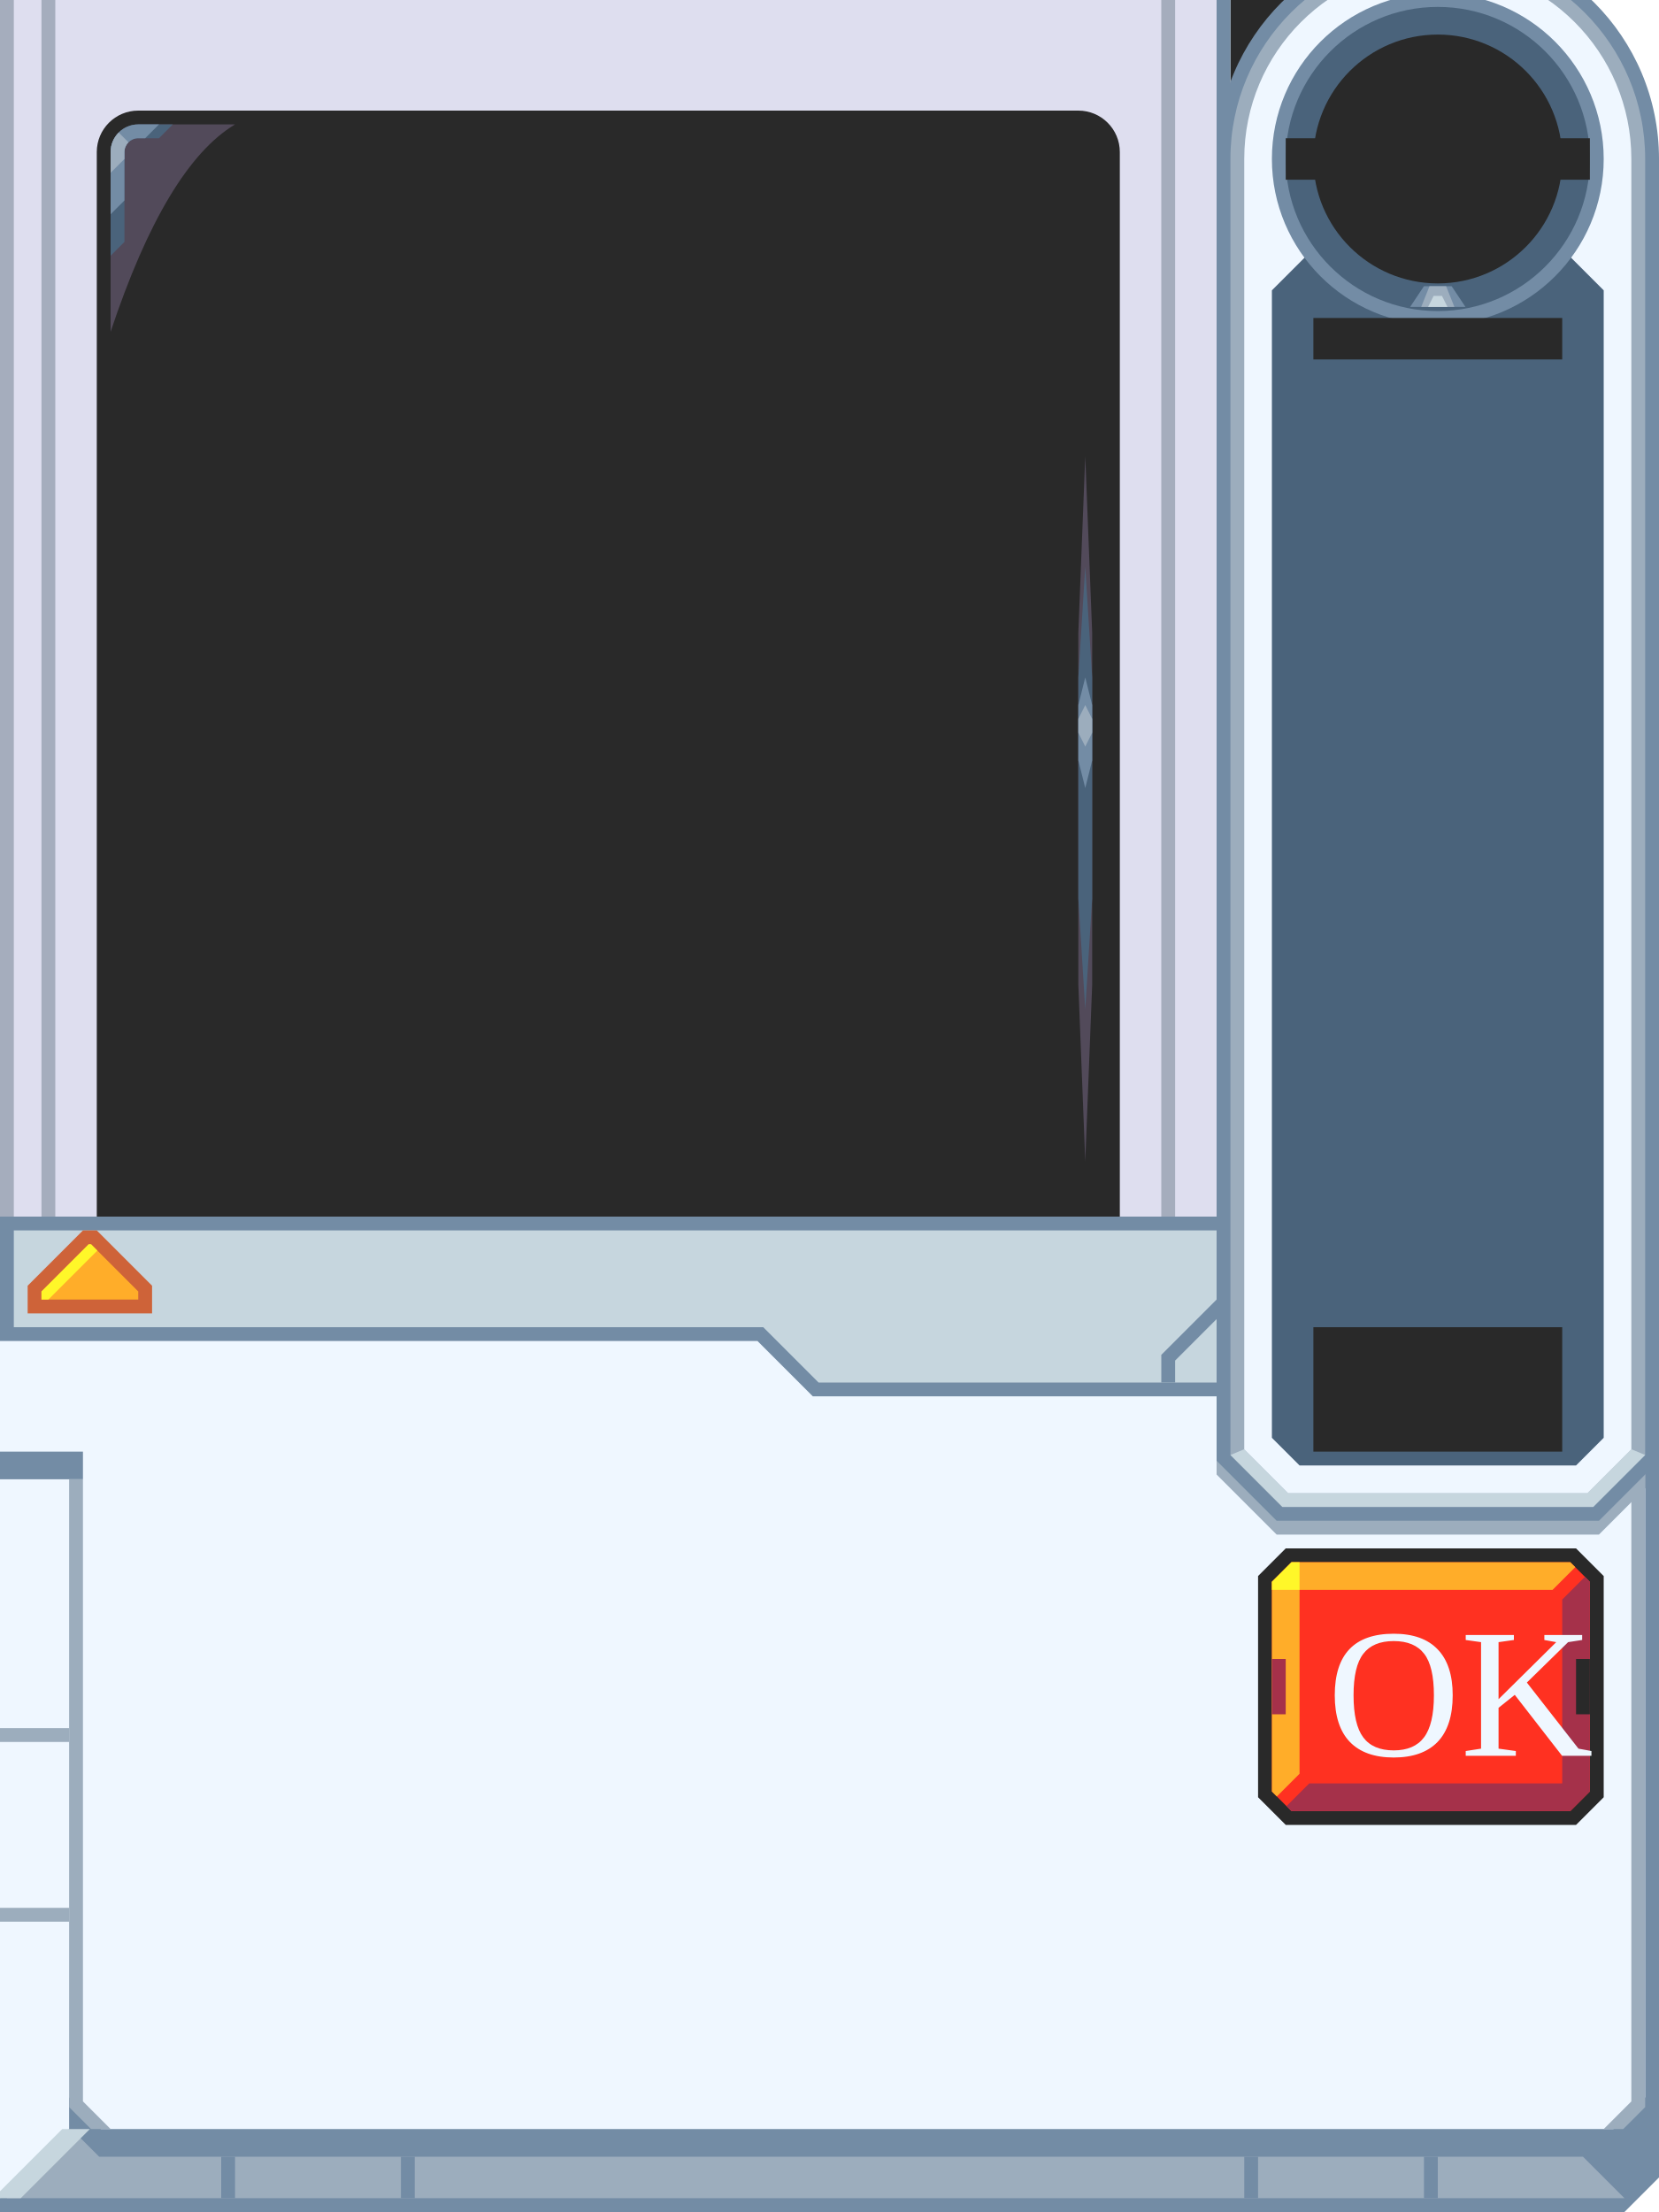
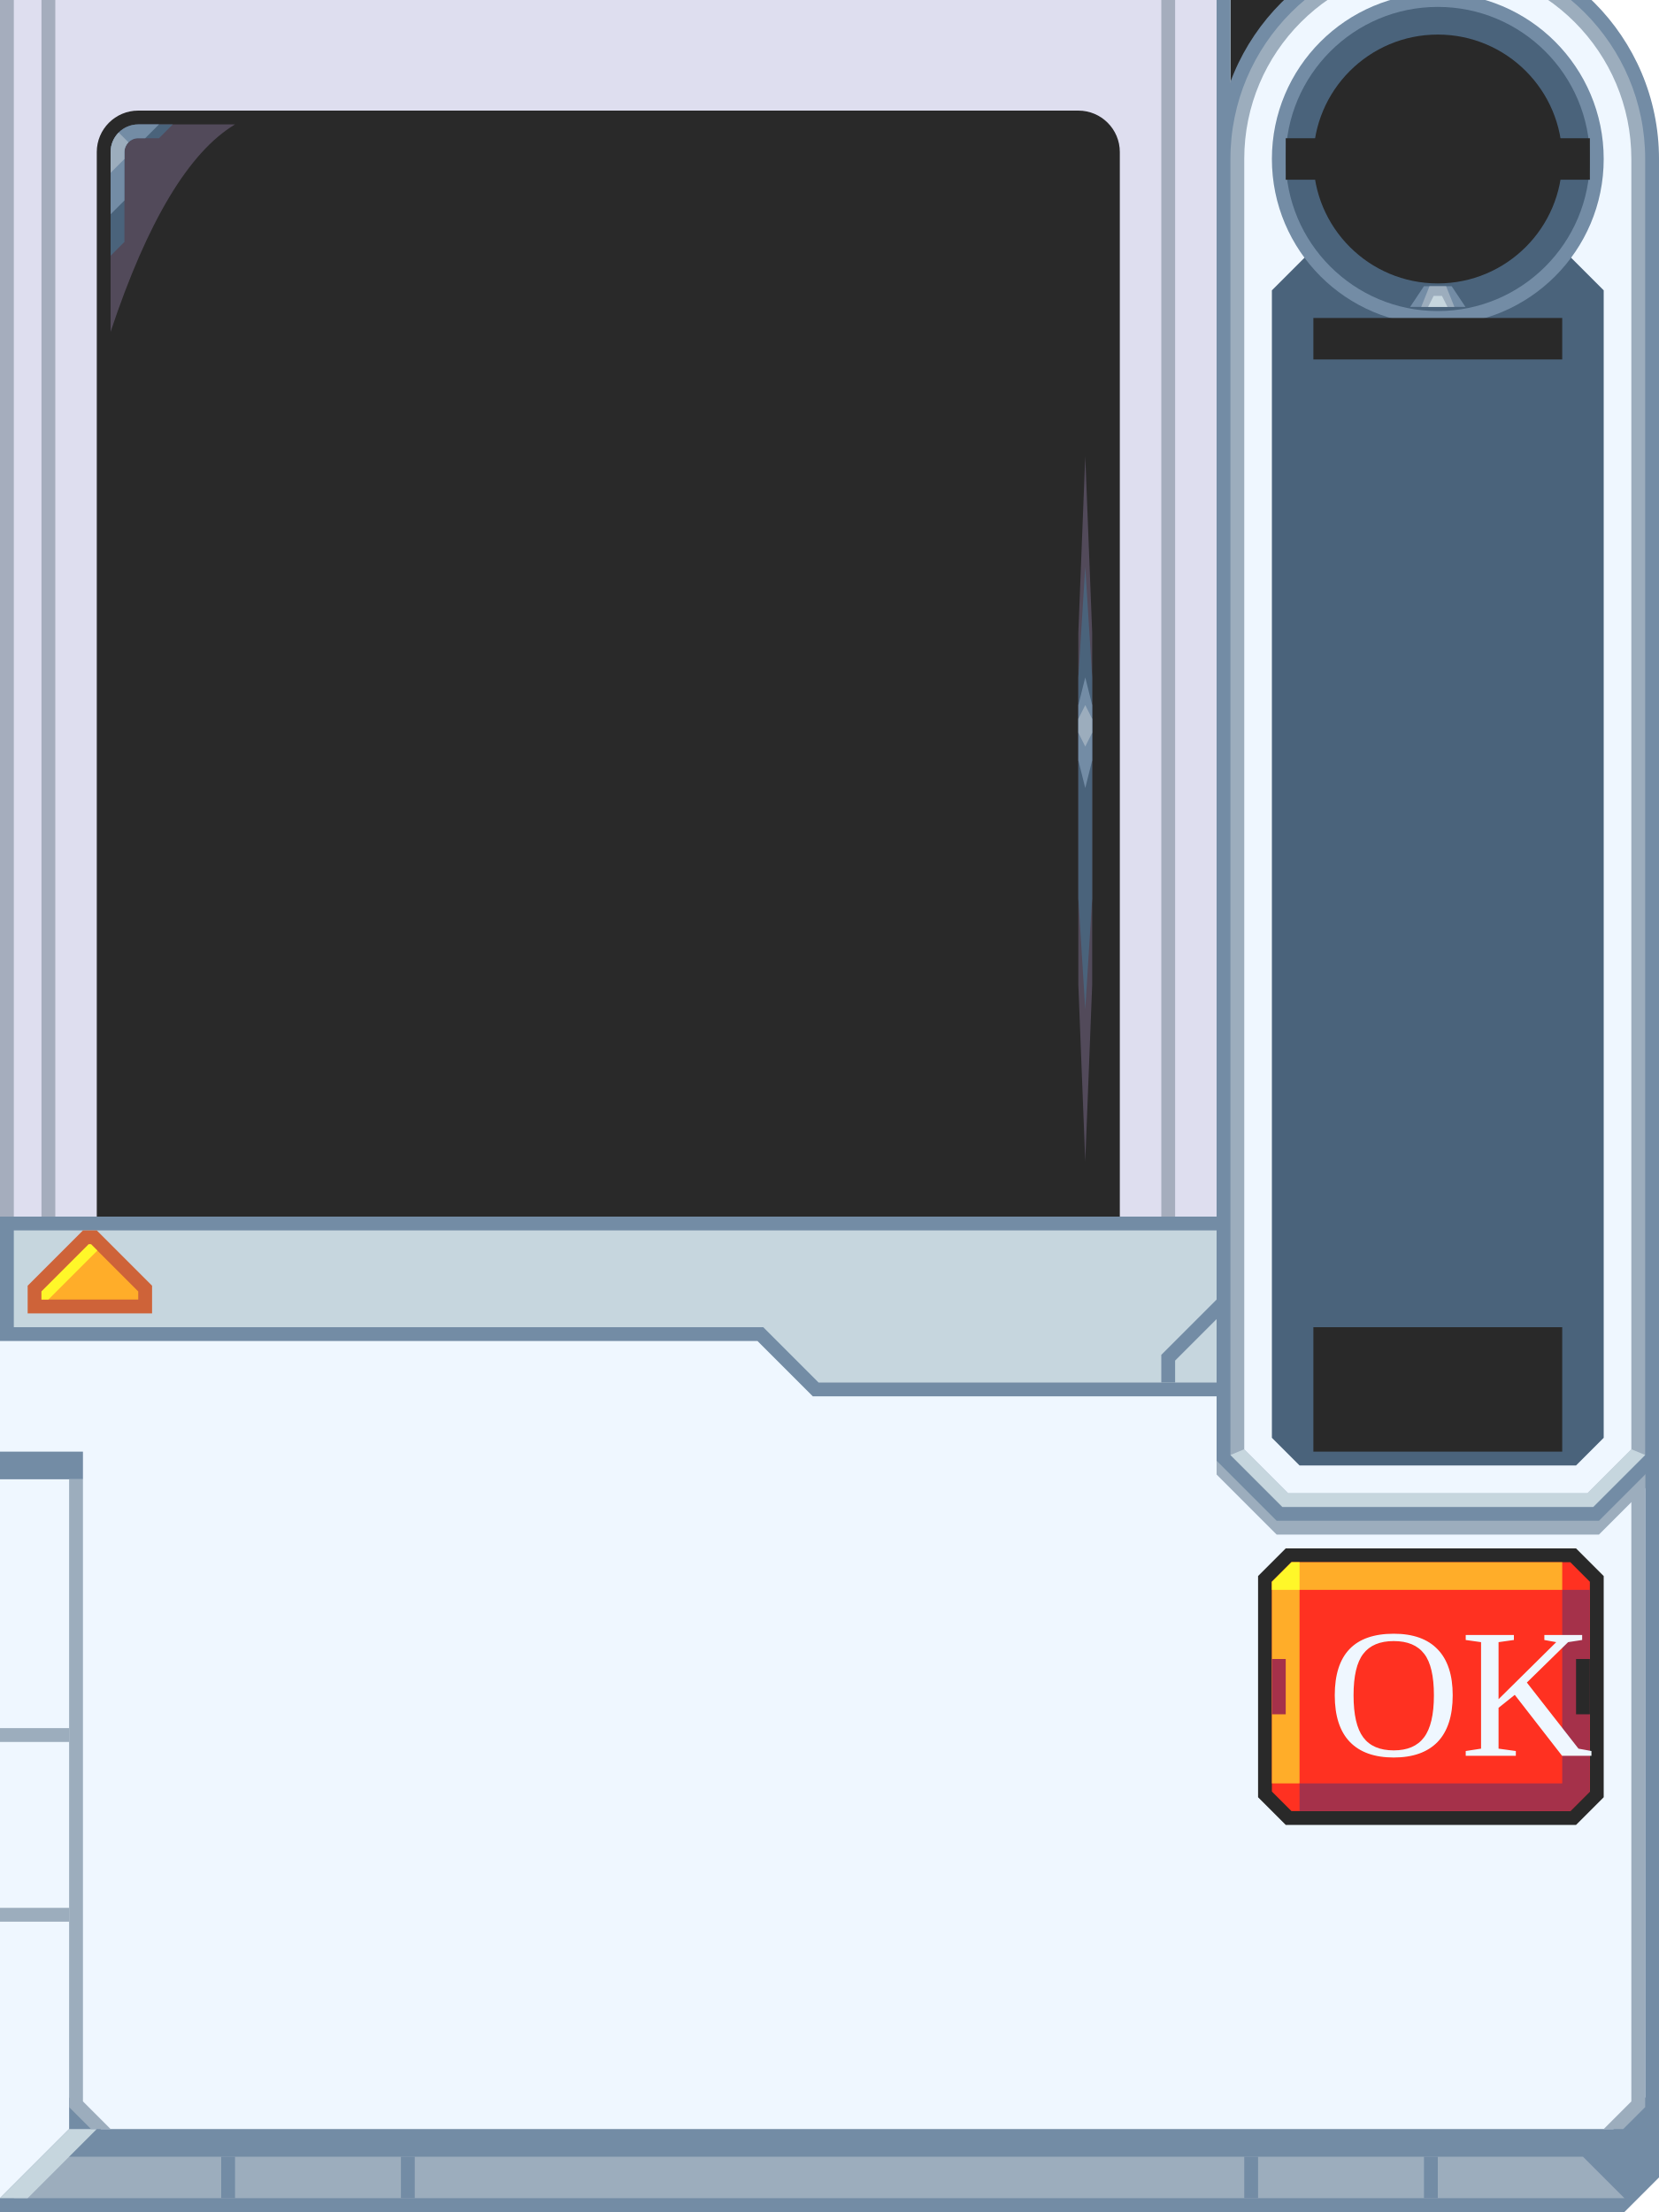
<svg xmlns="http://www.w3.org/2000/svg" width="960" height="1280" viewBox="0 0 120 160">
  <rect x="0" y="0" width="88" height="88" fill="#dedeef" data-color="6" data-palette="9" />
  <rect x="0" y="0" width="1" height="88" fill="#a5adbd" data-color="7" data-palette="9" />
  <rect x="3" y="0" width="1" height="88" fill="#a5adbd" data-color="7" data-palette="9" />
  <rect x="84" y="0" width="1" height="88" fill="#a5adbd" data-color="7" data-palette="9" />
  <path d="M7 11 A3 3 0 0 1 10 8 L78 8 A3 3 0 0 1 81 11 L81 88 L7 88 Z" fill="#292929" data-color="8" data-palette="9" />
  <path d="M17 9 L10 9 A2 2 0 0 0 8 11 L8 24 Q12 12 17 9 Z" fill="#524a5a" data-color="10" data-palette="9" />
  <path d="M12.5 9 L10 9 A2 2 0 0 0 8 11 L8 18.5 L9 17.5 L9 11 A1 1 0 0 1 10 10 L11.5 10 Z" fill="#4a637b" data-color="5" data-palette="9" />
  <path d="M11.5 9 L10 9 A2 2 0 0 0 8 11 L8 15.5 L9 14.5 L9 11 A1 1 0 0 1 10 10 L10.5 10 Z" fill="#738ca5" data-color="4" data-palette="9" />
  <path d="M8.586 9.586 A2 2 0 0 0 8 11 L8 12.5 L9 11.5 L9 11 A1 1 0 0 1 9.293 10.293 Z" fill="#9cadbd" data-color="3" data-palette="9" />
  <path d="M78.5 33 L79 45.75 L79 71.25 L78.5 84 L78 71.25 L78 45.75 Z" fill="#524a5a" data-color="10" data-palette="9" />
  <path d="M78.5 41 L79 49 L79 65 L78.5 73 L78 65 L78 49 Z" fill="#4a637b" data-color="5" data-palette="9" />
  <path d="M78.5 49 L79 51 L79 55 L78.5 57 L78 55 L78 51 Z" fill="#738ca5" data-color="4" data-palette="9" />
  <path d="M78.5 51 L79 52 L79 53 L78.5 54 L78 53 L78 52 Z" fill="#9cadbd" data-color="3" data-palette="9" />
  <path d="M0 88 L120 88 L120 155 L5.5 155 L0 160.5 Z" fill="#eff7ff" data-color="1" data-palette="9" />
  <path d="M0 88 L88 88 L88 101 L58.793 101 L54.793 97 L0 97 Z" fill="#738ca5" data-color="4" data-palette="9" />
  <path d="M1 89 L88 89 L88 100 L59.207 100 L55.207 96 L1 96 Z" fill="#c6d6de" data-color="2" data-palette="9" />
  <path d="M88 94 L88 95.414 L85 98.414 L85 100 L84 100 L84 98 Z" fill="#738ca5" data-color="4" data-palette="9" />
  <path d="M6 89 L7 89 L11 93 L11 95 L2 95 L2 93 Z" fill="#ce6339" data-color="13" data-palette="9" />
  <path d="M6.414 90 L6.586 90 L10 93.414 L10 94 L3 94 L3 93.414 Z" fill="#ffad29" data-color="12" data-palette="9" />
  <path d="M6.414 90 L6.586 90 L7.043 90.457 L3.5 94 L3 94 L3 93.414 Z" fill="#fff729" data-color="11" data-palette="9" />
  <rect x="0" y="105" width="6" height="2" fill="#738ca5" data-color="4" data-palette="9" />
  <rect x="0" y="125" width="5" height="1" fill="#9cadbd" data-color="3" data-palette="9" />
  <rect x="0" y="138" width="5" height="1" fill="#9cadbd" data-color="3" data-palette="9" />
  <path d="M88 12.5 A16 16 0 0 1 120 12.5 L120 106.657 L115.657 111 L92.343 111 L88 106.657 Z" fill="#9cadbd" data-color="3" data-palette="9" />
  <path d="M5 151.707 L7.293 154 L116.707 154 L119 151.707 L119 100 L120 100 L120 157.5 L117.5 160 L0 160 L0 159 L5 154 Z" fill="#738ca5" data-color="4" data-palette="9" />
-   <path d="M5.336 154.164 L7.172 156 L114.5 156 L117.5 159 L0.5 159 Z" fill="#9cadbd" data-color="3" data-palette="9" />
-   <path d="M4.5 154 L6.5 154 L1.5 159 L0 159 L0 158.5 Z" fill="#c6d6de" data-color="2" data-palette="9" />
+   <path d="M4 156 L114.5 156 L117.5 159 L1 159 Z" fill="#9cadbd" data-color="3" data-palette="9" />
+   <path d="M5 154 L7 154 L2 159 L0 159 Z" fill="#c6d6de" data-color="2" data-palette="9" />
  <rect x="16" y="156" width="1" height="3" fill="#738ca5" data-color="4" data-palette="9" />
  <rect x="29" y="156" width="1" height="3" fill="#738ca5" data-color="4" data-palette="9" />
  <rect x="90" y="156" width="1" height="3" fill="#738ca5" data-color="4" data-palette="9" />
  <rect x="103" y="156" width="1" height="3" fill="#738ca5" data-color="4" data-palette="9" />
  <path d="M5 107 L6 107 L6 152 L8 154 L6.586 154 L5 152.414 Z" fill="#9cadbd" data-color="3" data-palette="9" />
  <path d="M119 100 L118 100 L118 152 L116 154 L117.414 154 L119 152.414 Z" fill="#9cadbd" data-color="3" data-palette="9" />
  <rect x="89" y="0" width="7" height="8" fill="#292929" data-color="8" data-palette="9" />
  <rect x="88" y="0" width="1" height="12" fill="#738ca5" data-color="4" data-palette="9" />
  <path d="M88 11.5 A16 16 0 0 1 120 11.5 L120 105.657 L115.657 110.0 L92.343 110.0 L88 105.657 Z" fill="#738ca5" data-color="4" data-palette="9" />
  <path d="M89 11.5 A15 15 0 0 1 119 11.5 L119 105.243 L115.243 109.0 L92.757 109.0 L89 105.243 Z" fill="#9cadbd" data-color="3" data-palette="9" />
  <path d="M89 105.243 L92.757 109 L115.243 109 L119 105.243 L118 104.828 L114.828 108 L93.172 108 L90 104.828 Z" fill="#c6d6de" data-color="2" data-palette="9" />
  <path d="M90 11.5 A14 14 0 0 1 118 11.5 L118 104.828 L114.828 108.0 L93.172 108.0 L90 104.828 Z" fill="#eff7ff" data-color="1" data-palette="9" />
  <path d="M92 21 L95 18 L113 18 L116 21 L116 104 L114 106 L94 106 L92 104 Z" fill="#4a637b" data-color="5" data-palette="9" />
  <circle cx="104" cy="11.5" r="12" fill="#738ca5" data-color="4" data-palette="9" />
  <circle cx="104" cy="11.5" r="11" fill="#4a637b" data-color="5" data-palette="9" />
  <path d="M103 20.7 L105 20.7 L106 22.2 L102 22.2 Z" fill="#738ca5" data-color="4" data-palette="9" />
  <path d="M103.4 20.7 L104.6 20.7 L105.2 22.2 L102.8 22.2 Z" fill="#9cadbd" data-color="3" data-palette="9" />
  <path d="M103.7 21.4 L104.3 21.4 L104.7 22.2 L103.3 22.2 Z" fill="#c6d6de" data-color="2" data-palette="9" />
  <rect x="93" y="10" width="22" height="3" fill="#292929" data-color="8" data-palette="9" />
  <circle cx="104" cy="11.5" r="9" fill="#292929" data-color="8" data-palette="9" />
  <rect x="95" y="23" width="18" height="3" fill="#292929" data-color="8" data-palette="9" />
  <rect x="95" y="96" width="18" height="9" fill="#292929" data-color="8" data-palette="9" />
  <path d="M91 114 L93 112 L114 112 L116 114 L116 130 L114 132 L93 132 L91 130 Z" fill="#292929" data-color="8" data-palette="9" />
  <path d="M92 114.414 L93.414 113 L113.586 113 L115 114.414 L115 129.586 L113.586 131 L93.414 131 L92 129.586 Z" fill="#ff3121" data-color="14" data-palette="9" />
-   <path d="M92 114.414 L93.414 113 L113.586 113 L113.945 113.355 L112.3 115 L94 115 L94 128.3 L92.355 129.945 L92 129.586 Z" fill="#ffad29" data-color="12" data-palette="9" />
-   <path d="M114.645 114.055 L115 114.414 L115 129.586 L113.586 131 L93.414 131 L93.055 130.645 L94.7 129 L113 129 L113 115.7 Z" fill="#a5314a" data-color="15" data-palette="9" />
+   <path d="M92 114.414 L93.414 113 L113 113 L113 115 L94 115 L94 129 L92 129 Z" fill="#ffad29" data-color="12" data-palette="9" />
+   <path d="M113 115 L115 115 L115 129.586 L113.586 131 L94 131 L94 129 L113 129 Z" fill="#a5314a" data-color="15" data-palette="9" />
  <path d="M92 114.414 L93.414 113 L94 113 L94 115 L92 115 Z" fill="#fff729" data-color="11" data-palette="9" />
  <rect x="92" y="120" width="1" height="4" fill="#a5314a" data-color="15" data-palette="9" />
  <rect x="114" y="120" width="1" height="4" fill="#292929" data-color="8" data-palette="9" />
  <text data-words="window.ok" data-box="96 117 16 10" fill="#eff7ff" data-color="1" data-palette="9" x="96" y="127" font-size="13.333" textLength="16">OK</text>
</svg>
